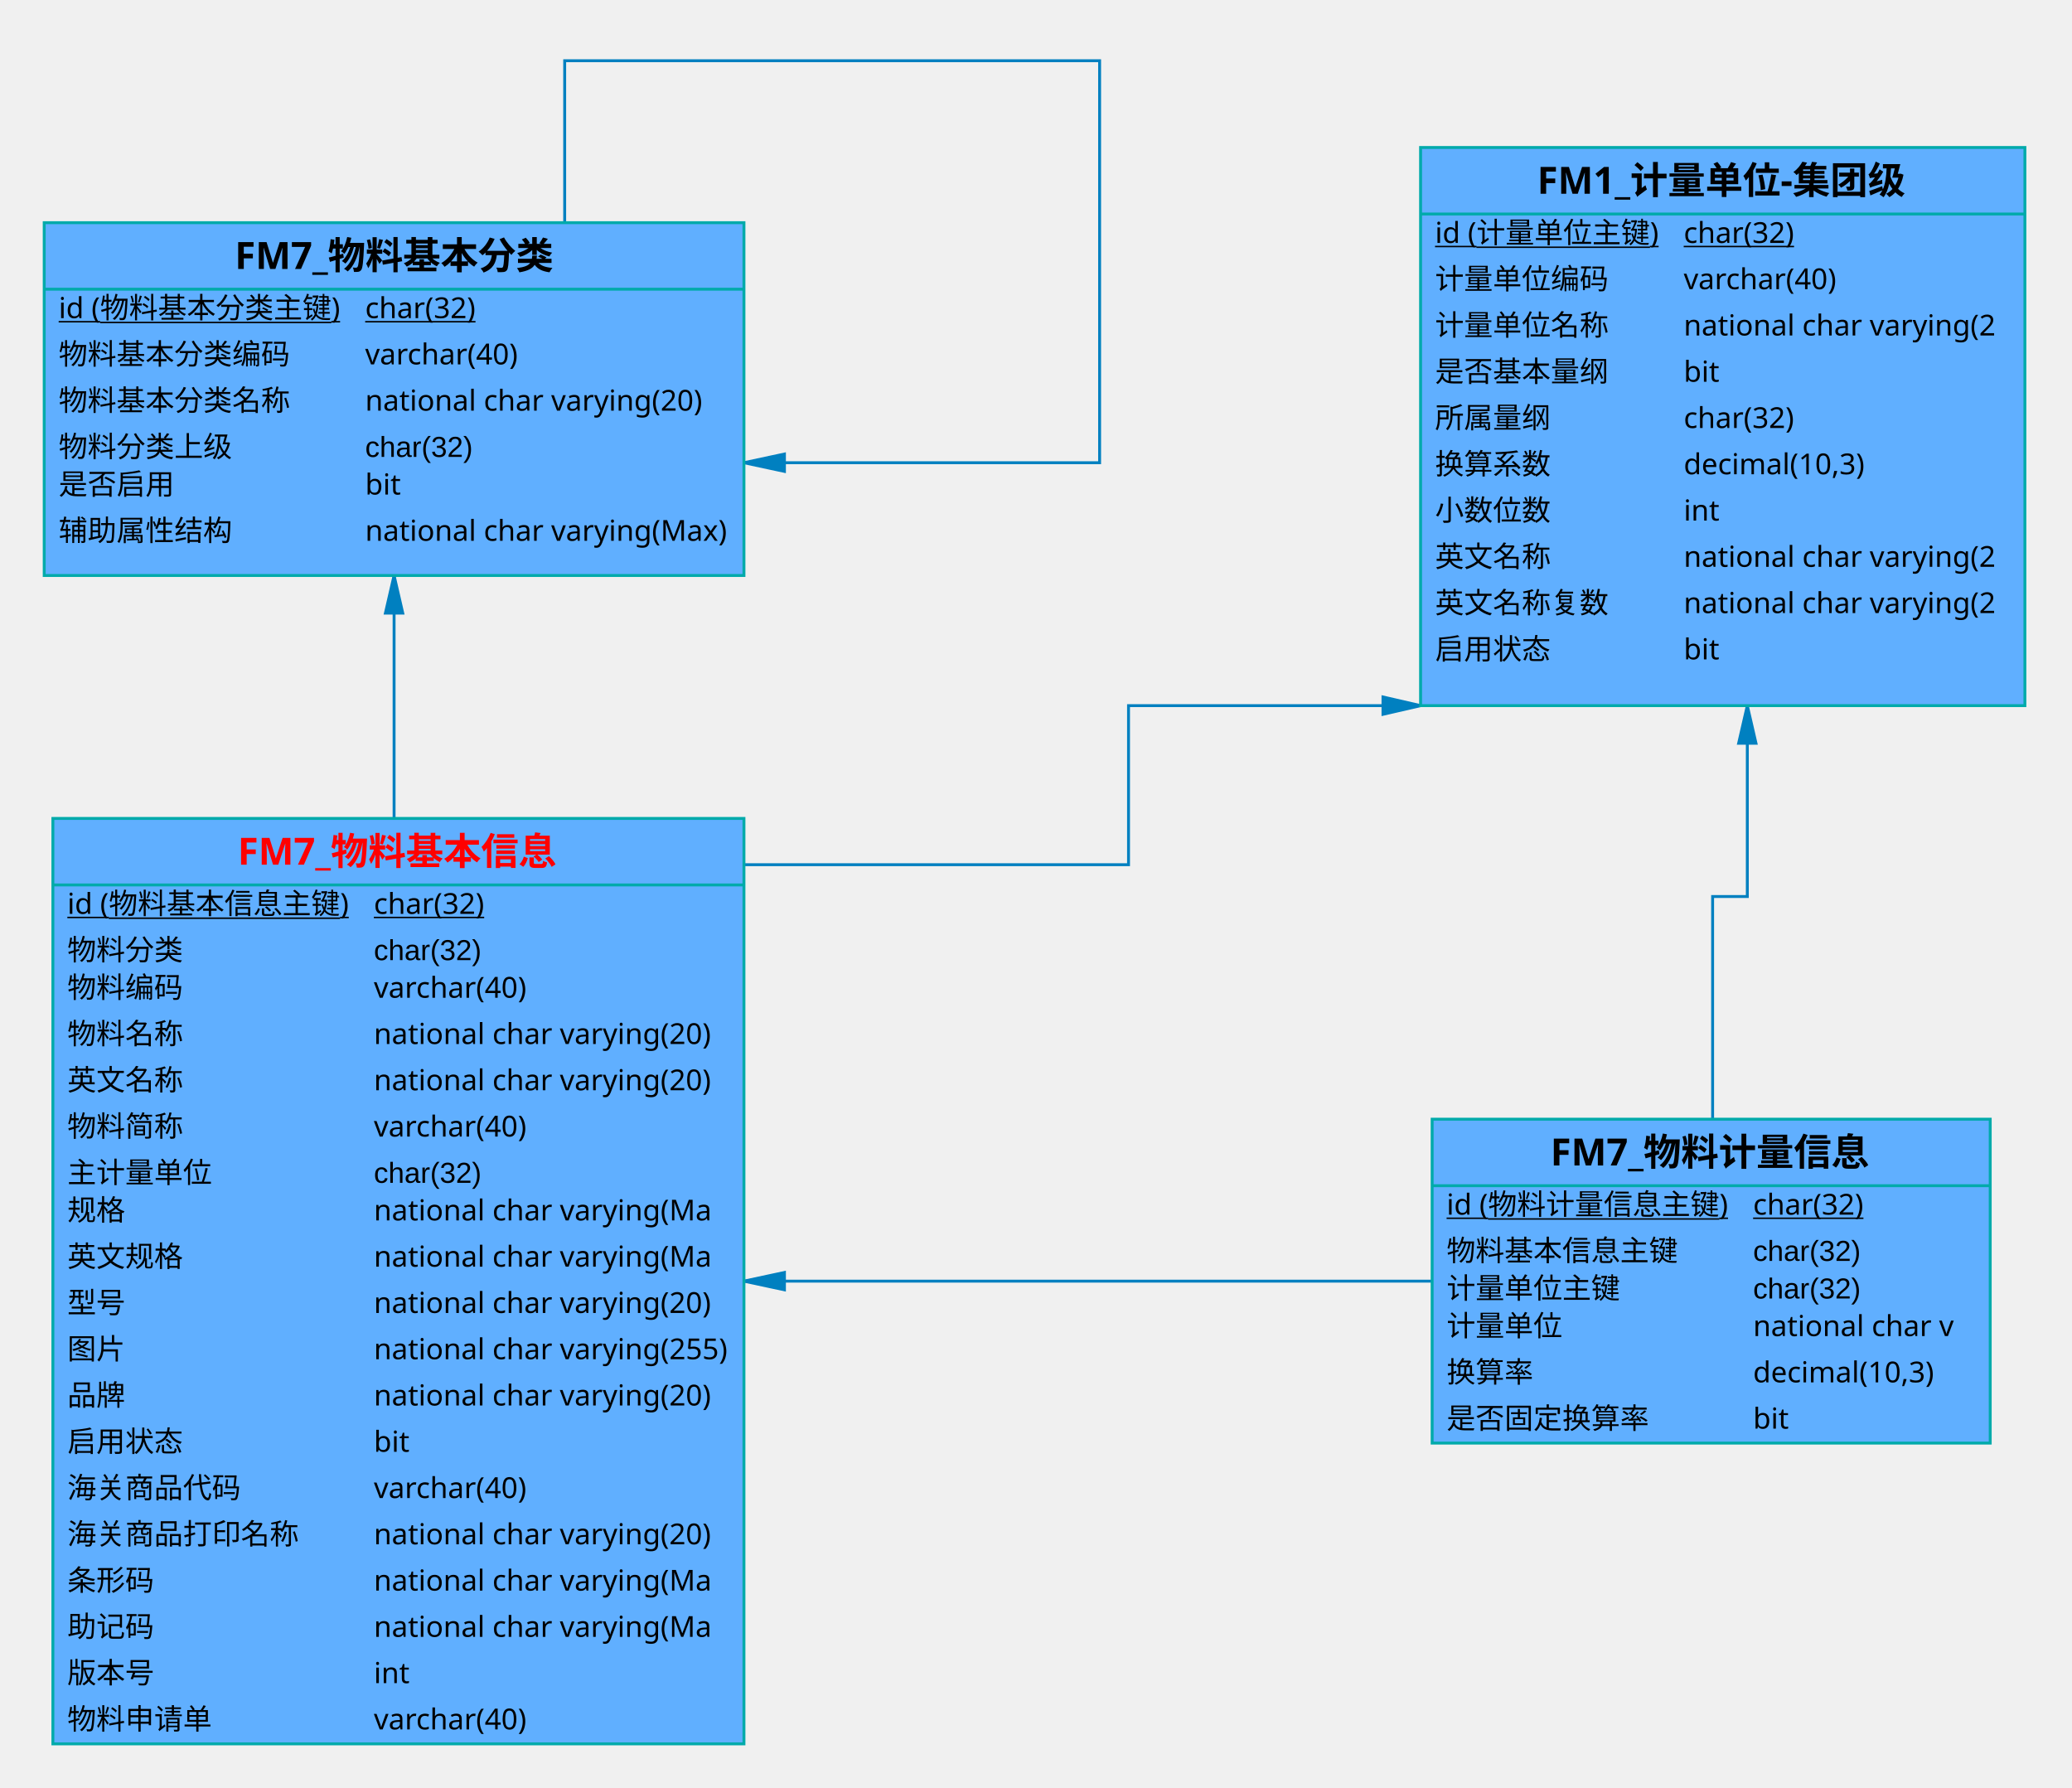
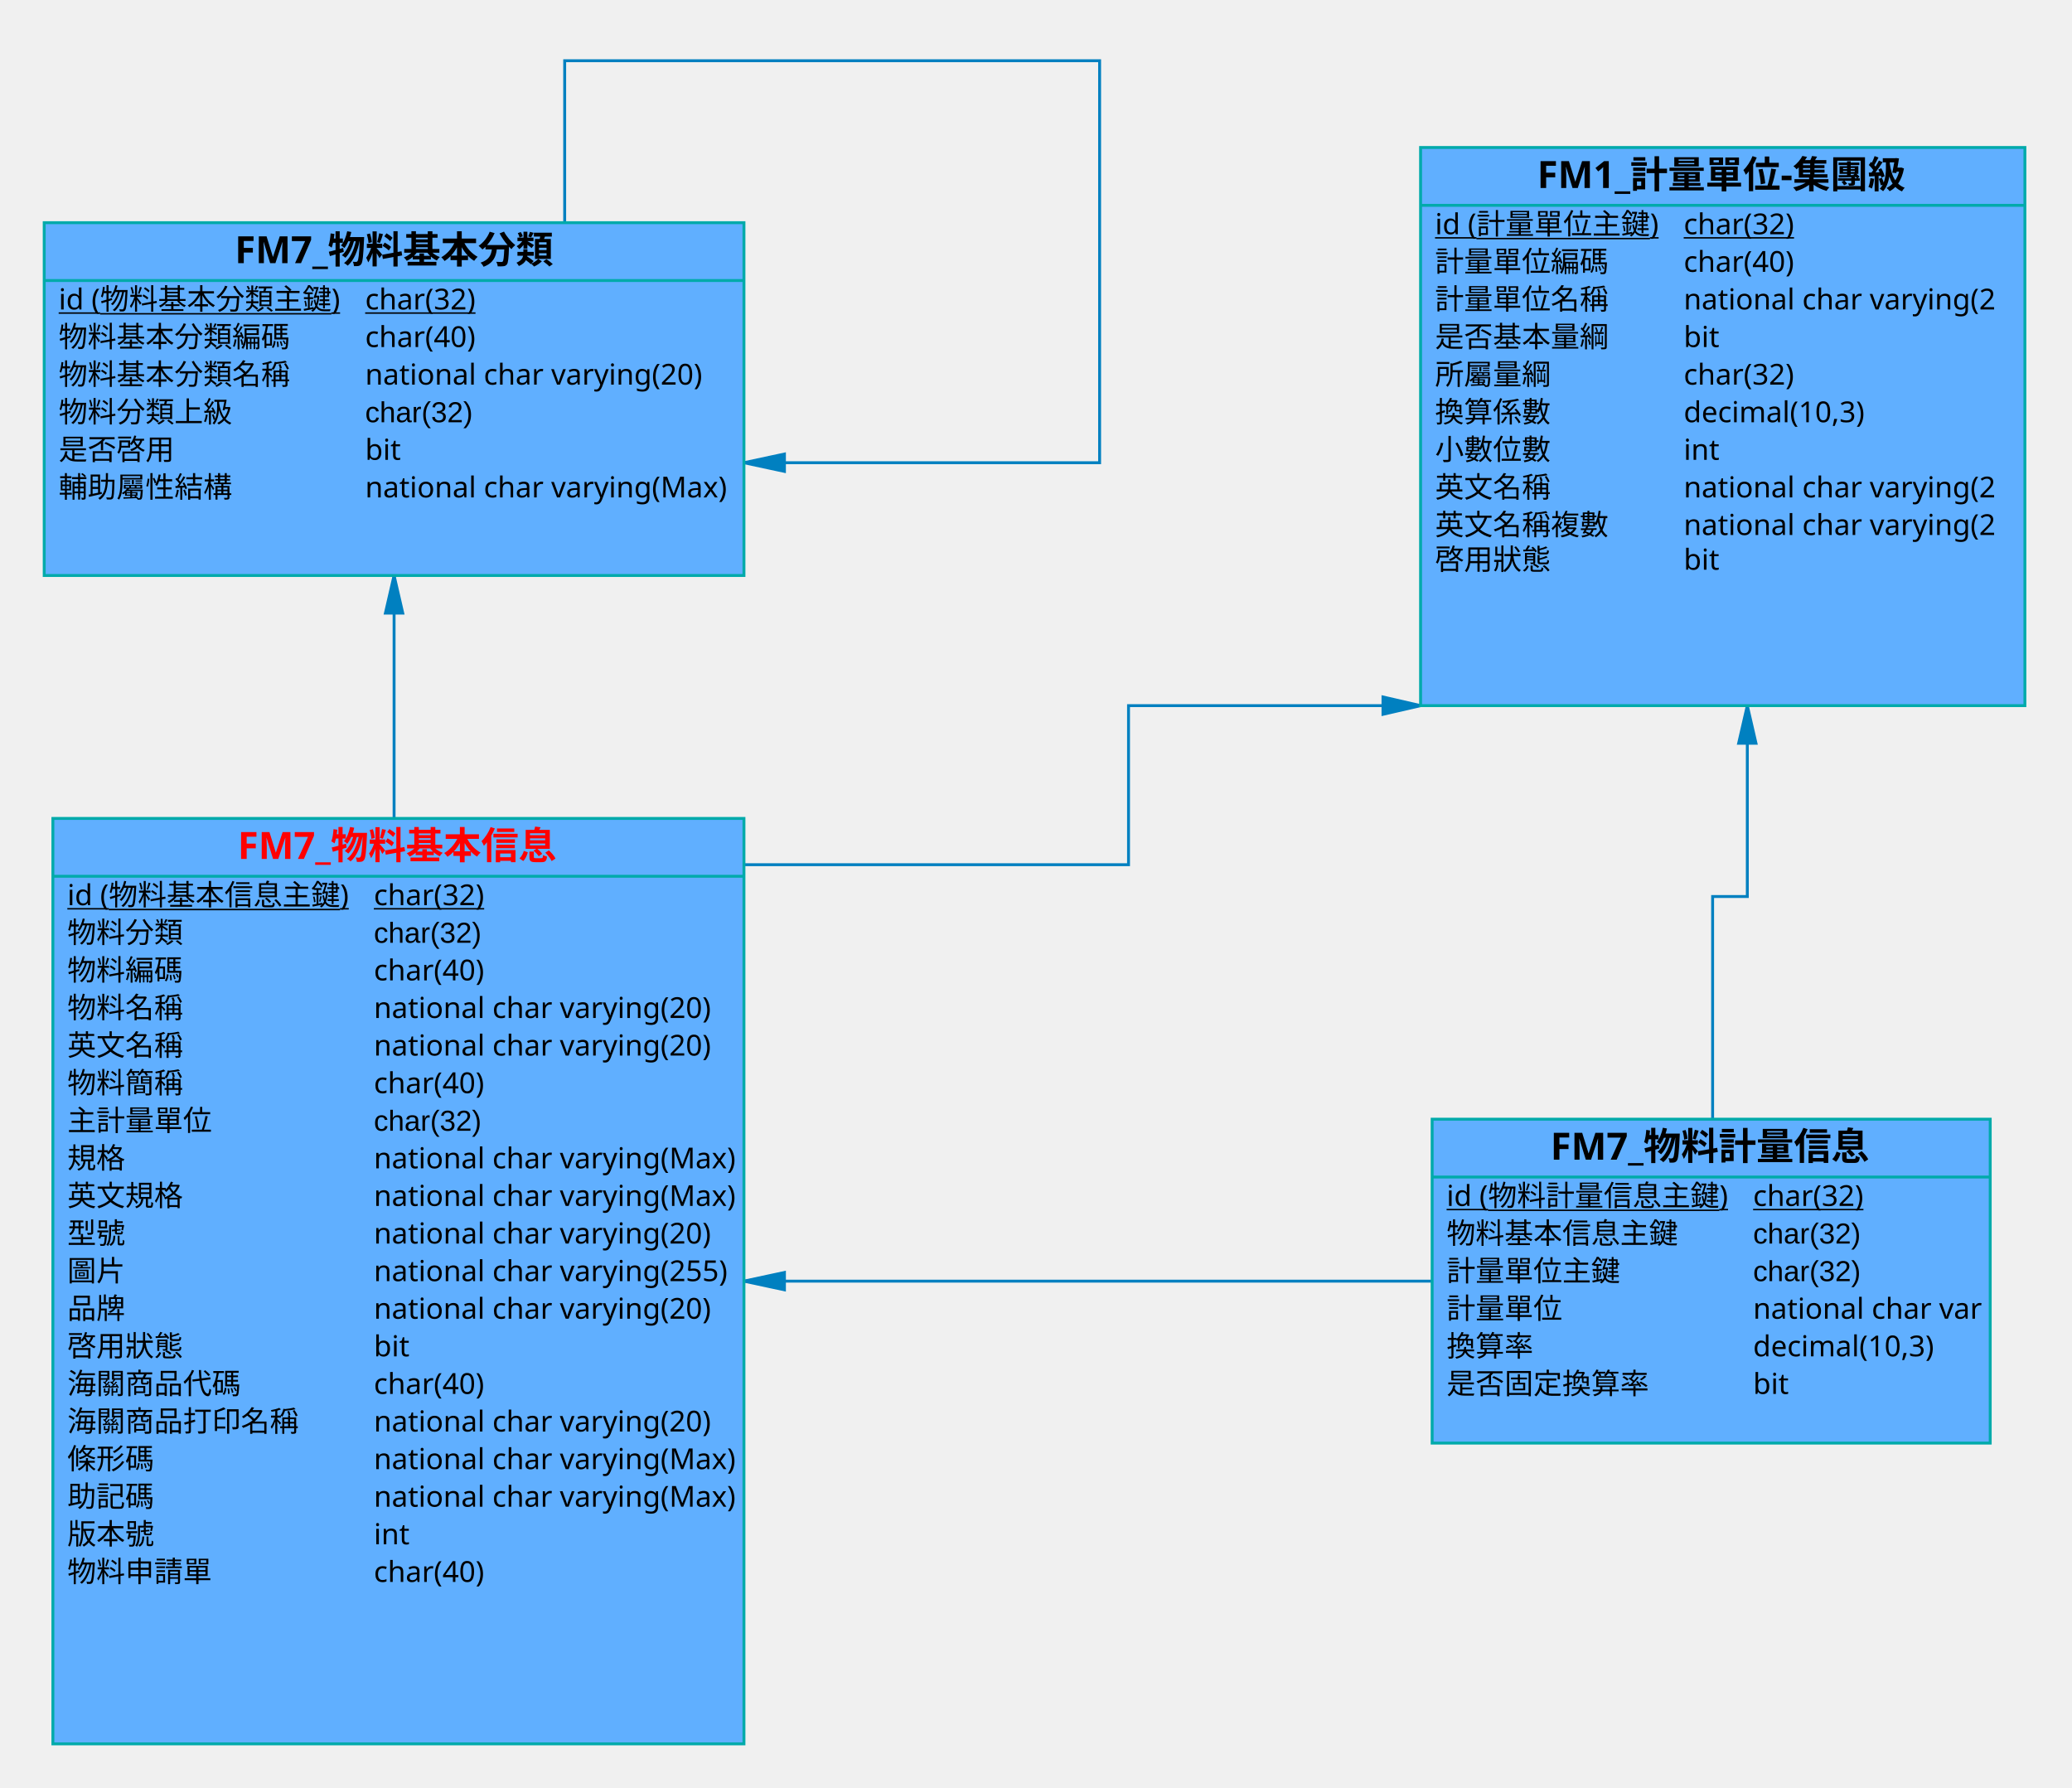
<svg xmlns="http://www.w3.org/2000/svg" xmlns:xlink="http://www.w3.org/1999/xlink" width="189mm" height="163mm" version="1.1" viewBox="0 0 716 618">
  <polyline fill="none" points="495,443 257,443" stroke="#0080c0" stroke-width="1" />
  <polygon fill="#0080c0" points="257,443 271,440 271,446" stroke="#0080c0" stroke-width="1" stroke-linejoin="miter" />
  <polyline fill="none" points="136,283 136,199" stroke="#0080c0" stroke-width="1" />
  <polygon fill="#0080c0" points="136,199 139,212 133,212" stroke="#0080c0" stroke-width="1" stroke-linejoin="miter" />
  <polyline fill="none" points="257,299 390,299 390,244 491,244" stroke="#0080c0" stroke-width="1" />
  <polygon fill="#0080c0" points="491,244 478,247 478,241" stroke="#0080c0" stroke-width="1" stroke-linejoin="miter" />
  <polyline fill="none" points="592,387 592,310 604,310 604,244" stroke="#0080c0" stroke-width="1" />
  <polygon fill="#0080c0" points="604,244 607,257 601,257" stroke="#0080c0" stroke-width="1" stroke-linejoin="miter" />
  <polyline fill="none" points="195,77 195,21 380,21 380,160 257,160" stroke="#0080c0" stroke-width="1" />
  <polygon fill="#0080c0" points="257,160 271,157 271,163" stroke="#0080c0" stroke-width="1" stroke-linejoin="miter" />
-   <a target="_parent" xlink:href="Fact43.htm#1487">
+   <a target="_parent" xlink:href="Fact44.htm#1487">
    <rect x="18" y="283" fill="#ffffff" width="0" height="0" stroke="none" stroke-width="0" />
    <rect x="18" y="283" fill="#60afff" width="239" height="320" stroke="#00aaaa" stroke-width="1" />
-     <text x="137" y="299" fill="#ff0000" font-size="13" font-family="'Arial Unicode MS','微软雅黑'" font-weight="bold" text-anchor="middle">FM7_物料基本信息</text>
-     <line x1="18" x2="257" y1="306" y2="306" stroke="#00aaaa" stroke-width="1" />
-     <text x="23" y="316" fill="#000000" font-size="10" font-family="'Arial Unicode MS','微软雅黑'" text-anchor="start" text-decoration="underline">id (物料基本信息主键)</text>
-     <text x="23" y="332" fill="#000000" font-size="10" font-family="'Arial Unicode MS','Arial'" text-anchor="start">物料分类</text>
-     <text x="23" y="345" fill="#000000" font-size="10" font-family="'Arial Unicode MS','微软雅黑'" text-anchor="start">物料编码</text>
-     <text x="23" y="361" fill="#000000" font-size="10" font-family="'Arial Unicode MS','微软雅黑'" text-anchor="start">物料名称</text>
-     <text x="23" y="377" fill="#000000" font-size="10" font-family="'Arial Unicode MS','微软雅黑'" text-anchor="start">英文名称</text>
-     <text x="23" y="393" fill="#000000" font-size="10" font-family="'Arial Unicode MS','微软雅黑'" text-anchor="start">物料简称</text>
-     <text x="23" y="409" fill="#000000" font-size="10" font-family="'Arial Unicode MS','Arial'" text-anchor="start">主计量单位</text>
-     <text x="23" y="422" fill="#000000" font-size="10" font-family="'Arial Unicode MS','微软雅黑'" text-anchor="start">规格</text>
-     <text x="23" y="438" fill="#000000" font-size="10" font-family="'Arial Unicode MS','微软雅黑'" text-anchor="start">英文规格</text>
-     <text x="23" y="454" fill="#000000" font-size="10" font-family="'Arial Unicode MS','微软雅黑'" text-anchor="start">型号</text>
-     <text x="23" y="470" fill="#000000" font-size="10" font-family="'Arial Unicode MS','微软雅黑'" text-anchor="start">图片</text>
-     <text x="23" y="486" fill="#000000" font-size="10" font-family="'Arial Unicode MS','微软雅黑'" text-anchor="start">品牌</text>
-     <text x="23" y="502" fill="#000000" font-size="10" font-family="'Arial Unicode MS','微软雅黑'" text-anchor="start">启用状态</text>
-     <text x="23" y="518" fill="#000000" font-size="10" font-family="'Arial Unicode MS','微软雅黑'" text-anchor="start">海关商品代码</text>
-     <text x="23" y="534" fill="#000000" font-size="10" font-family="'Arial Unicode MS','微软雅黑'" text-anchor="start">海关商品打印名称</text>
-     <text x="23" y="550" fill="#000000" font-size="10" font-family="'Arial Unicode MS','微软雅黑'" text-anchor="start">条形码</text>
-     <text x="23" y="566" fill="#000000" font-size="10" font-family="'Arial Unicode MS','微软雅黑'" text-anchor="start">助记码</text>
-     <text x="23" y="582" fill="#000000" font-size="10" font-family="'Arial Unicode MS','微软雅黑'" text-anchor="start">版本号</text>
-     <text x="23" y="598" fill="#000000" font-size="10" font-family="'Arial Unicode MS','微软雅黑'" text-anchor="start">物料申请单</text>
-     <text x="129" y="316" fill="#000000" font-size="10" font-family="'Arial Unicode MS','微软雅黑'" text-anchor="start" text-decoration="underline">char(32)</text>
-     <text x="129" y="332" fill="#000000" font-size="10" font-family="'Arial Unicode MS','Arial'" text-anchor="start">char(32)</text>
-     <text x="129" y="345" fill="#000000" font-size="10" font-family="'Arial Unicode MS','微软雅黑'" text-anchor="start">varchar(40)</text>
-     <text x="129" y="361" fill="#000000" font-size="10" font-family="'Arial Unicode MS','微软雅黑'" text-anchor="start">national char varying(20)</text>
-     <text x="129" y="377" fill="#000000" font-size="10" font-family="'Arial Unicode MS','微软雅黑'" text-anchor="start">national char varying(20)</text>
-     <text x="129" y="393" fill="#000000" font-size="10" font-family="'Arial Unicode MS','微软雅黑'" text-anchor="start">varchar(40)</text>
-     <text x="129" y="409" fill="#000000" font-size="10" font-family="'Arial Unicode MS','Arial'" text-anchor="start">char(32)</text>
-     <text x="129" y="422" fill="#000000" font-size="10" font-family="'Arial Unicode MS','微软雅黑'" text-anchor="start">national char varying(Ma</text>
-     <text x="129" y="438" fill="#000000" font-size="10" font-family="'Arial Unicode MS','微软雅黑'" text-anchor="start">national char varying(Ma</text>
-     <text x="129" y="454" fill="#000000" font-size="10" font-family="'Arial Unicode MS','微软雅黑'" text-anchor="start">national char varying(20)</text>
-     <text x="129" y="470" fill="#000000" font-size="10" font-family="'Arial Unicode MS','微软雅黑'" text-anchor="start">national char varying(255)</text>
-     <text x="129" y="486" fill="#000000" font-size="10" font-family="'Arial Unicode MS','微软雅黑'" text-anchor="start">national char varying(20)</text>
-     <text x="129" y="502" fill="#000000" font-size="10" font-family="'Arial Unicode MS','微软雅黑'" text-anchor="start">bit</text>
-     <text x="129" y="518" fill="#000000" font-size="10" font-family="'Arial Unicode MS','微软雅黑'" text-anchor="start">varchar(40)</text>
-     <text x="129" y="534" fill="#000000" font-size="10" font-family="'Arial Unicode MS','微软雅黑'" text-anchor="start">national char varying(20)</text>
-     <text x="129" y="550" fill="#000000" font-size="10" font-family="'Arial Unicode MS','微软雅黑'" text-anchor="start">national char varying(Ma</text>
-     <text x="129" y="566" fill="#000000" font-size="10" font-family="'Arial Unicode MS','微软雅黑'" text-anchor="start">national char varying(Ma</text>
-     <text x="129" y="582" fill="#000000" font-size="10" font-family="'Arial Unicode MS','微软雅黑'" text-anchor="start">int</text>
-     <text x="129" y="598" fill="#000000" font-size="10" font-family="'Arial Unicode MS','微软雅黑'" text-anchor="start">varchar(40)</text>
+     <text x="137" y="297" fill="#ff0000" font-size="13" font-family="'Arial Unicode MS','微軟雅黑'" font-weight="bold" text-anchor="middle">FM7_物料基本信息</text>
+     <line x1="18" x2="257" y1="303" y2="303" stroke="#00aaaa" stroke-width="1" />
+     <text x="23" y="313" fill="#000000" font-size="10" font-family="'Arial Unicode MS','微軟雅黑'" text-anchor="start" text-decoration="underline">id (物料基本信息主鍵)</text>
+     <text x="23" y="326" fill="#000000" font-size="10" font-family="'Arial Unicode MS','Arial'" text-anchor="start">物料分類</text>
+     <text x="23" y="339" fill="#000000" font-size="10" font-family="'Arial Unicode MS','微軟雅黑'" text-anchor="start">物料編碼</text>
+     <text x="23" y="352" fill="#000000" font-size="10" font-family="'Arial Unicode MS','微軟雅黑'" text-anchor="start">物料名稱</text>
+     <text x="23" y="365" fill="#000000" font-size="10" font-family="'Arial Unicode MS','微軟雅黑'" text-anchor="start">英文名稱</text>
+     <text x="23" y="378" fill="#000000" font-size="10" font-family="'Arial Unicode MS','微軟雅黑'" text-anchor="start">物料簡稱</text>
+     <text x="23" y="391" fill="#000000" font-size="10" font-family="'Arial Unicode MS','Arial'" text-anchor="start">主計量單位</text>
+     <text x="23" y="404" fill="#000000" font-size="10" font-family="'Arial Unicode MS','微軟雅黑'" text-anchor="start">規格</text>
+     <text x="23" y="417" fill="#000000" font-size="10" font-family="'Arial Unicode MS','微軟雅黑'" text-anchor="start">英文規格</text>
+     <text x="23" y="430" fill="#000000" font-size="10" font-family="'Arial Unicode MS','微軟雅黑'" text-anchor="start">型號</text>
+     <text x="23" y="443" fill="#000000" font-size="10" font-family="'Arial Unicode MS','微軟雅黑'" text-anchor="start">圖片</text>
+     <text x="23" y="456" fill="#000000" font-size="10" font-family="'Arial Unicode MS','微軟雅黑'" text-anchor="start">品牌</text>
+     <text x="23" y="469" fill="#000000" font-size="10" font-family="'Arial Unicode MS','微軟雅黑'" text-anchor="start">啓用狀態</text>
+     <text x="23" y="482" fill="#000000" font-size="10" font-family="'Arial Unicode MS','微軟雅黑'" text-anchor="start">海關商品代碼</text>
+     <text x="23" y="495" fill="#000000" font-size="10" font-family="'Arial Unicode MS','微軟雅黑'" text-anchor="start">海關商品打印名稱</text>
+     <text x="23" y="508" fill="#000000" font-size="10" font-family="'Arial Unicode MS','微軟雅黑'" text-anchor="start">條形碼</text>
+     <text x="23" y="521" fill="#000000" font-size="10" font-family="'Arial Unicode MS','微軟雅黑'" text-anchor="start">助記碼</text>
+     <text x="23" y="534" fill="#000000" font-size="10" font-family="'Arial Unicode MS','微軟雅黑'" text-anchor="start">版本號</text>
+     <text x="23" y="547" fill="#000000" font-size="10" font-family="'Arial Unicode MS','微軟雅黑'" text-anchor="start">物料申請單</text>
+     <text x="129" y="313" fill="#000000" font-size="10" font-family="'Arial Unicode MS','微軟雅黑'" text-anchor="start" text-decoration="underline">char(32)</text>
+     <text x="129" y="326" fill="#000000" font-size="10" font-family="'Arial Unicode MS','Arial'" text-anchor="start">char(32)</text>
+     <text x="129" y="339" fill="#000000" font-size="10" font-family="'Arial Unicode MS','微軟雅黑'" text-anchor="start">char(40)</text>
+     <text x="129" y="352" fill="#000000" font-size="10" font-family="'Arial Unicode MS','微軟雅黑'" text-anchor="start">national char varying(20)</text>
+     <text x="129" y="365" fill="#000000" font-size="10" font-family="'Arial Unicode MS','微軟雅黑'" text-anchor="start">national char varying(20)</text>
+     <text x="129" y="378" fill="#000000" font-size="10" font-family="'Arial Unicode MS','微軟雅黑'" text-anchor="start">char(40)</text>
+     <text x="129" y="391" fill="#000000" font-size="10" font-family="'Arial Unicode MS','Arial'" text-anchor="start">char(32)</text>
+     <text x="129" y="404" fill="#000000" font-size="10" font-family="'Arial Unicode MS','微軟雅黑'" text-anchor="start">national char varying(Max)</text>
+     <text x="129" y="417" fill="#000000" font-size="10" font-family="'Arial Unicode MS','微軟雅黑'" text-anchor="start">national char varying(Max)</text>
+     <text x="129" y="430" fill="#000000" font-size="10" font-family="'Arial Unicode MS','微軟雅黑'" text-anchor="start">national char varying(20)</text>
+     <text x="129" y="443" fill="#000000" font-size="10" font-family="'Arial Unicode MS','微軟雅黑'" text-anchor="start">national char varying(255)</text>
+     <text x="129" y="456" fill="#000000" font-size="10" font-family="'Arial Unicode MS','微軟雅黑'" text-anchor="start">national char varying(20)</text>
+     <text x="129" y="469" fill="#000000" font-size="10" font-family="'Arial Unicode MS','微軟雅黑'" text-anchor="start">bit</text>
+     <text x="129" y="482" fill="#000000" font-size="10" font-family="'Arial Unicode MS','微軟雅黑'" text-anchor="start">char(40)</text>
+     <text x="129" y="495" fill="#000000" font-size="10" font-family="'Arial Unicode MS','微軟雅黑'" text-anchor="start">national char varying(20)</text>
+     <text x="129" y="508" fill="#000000" font-size="10" font-family="'Arial Unicode MS','微軟雅黑'" text-anchor="start">national char varying(Max)</text>
+     <text x="129" y="521" fill="#000000" font-size="10" font-family="'Arial Unicode MS','微軟雅黑'" text-anchor="start">national char varying(Max)</text>
+     <text x="129" y="534" fill="#000000" font-size="10" font-family="'Arial Unicode MS','微軟雅黑'" text-anchor="start">int</text>
+     <text x="129" y="547" fill="#000000" font-size="10" font-family="'Arial Unicode MS','微軟雅黑'" text-anchor="start">char(40)</text>
  </a>
-   <a target="_parent" xlink:href="Fact45.htm#1694">
+   <a target="_parent" xlink:href="Fact46.htm#1694">
    <rect x="495" y="387" fill="#ffffff" width="0" height="0" stroke="none" stroke-width="0" />
    <rect x="495" y="387" fill="#60afff" width="193" height="112" stroke="#00aaaa" stroke-width="1" />
-     <text x="591" y="403" fill="#000000" font-size="13" font-family="'Arial Unicode MS','微软雅黑'" font-weight="bold" text-anchor="middle">FM7_物料计量信息</text>
-     <line x1="495" x2="688" y1="410" y2="410" stroke="#00aaaa" stroke-width="1" />
-     <text x="500" y="420" fill="#000000" font-size="10" font-family="'Arial Unicode MS','微软雅黑'" text-anchor="start" text-decoration="underline">id (物料计量信息主键)</text>
-     <text x="500" y="436" fill="#000000" font-size="10" font-family="'Arial Unicode MS','Arial'" text-anchor="start">物料基本信息主键</text>
-     <text x="500" y="449" fill="#000000" font-size="10" font-family="'Arial Unicode MS','Arial'" text-anchor="start">计量单位主键</text>
-     <text x="500" y="462" fill="#000000" font-size="10" font-family="'Arial Unicode MS','微软雅黑'" text-anchor="start">计量单位</text>
-     <text x="500" y="478" fill="#000000" font-size="10" font-family="'Arial Unicode MS','微软雅黑'" text-anchor="start">换算率</text>
-     <text x="500" y="494" fill="#000000" font-size="10" font-family="'Arial Unicode MS','微软雅黑'" text-anchor="start">是否固定换算率</text>
-     <text x="606" y="420" fill="#000000" font-size="10" font-family="'Arial Unicode MS','微软雅黑'" text-anchor="start" text-decoration="underline">char(32)</text>
-     <text x="606" y="436" fill="#000000" font-size="10" font-family="'Arial Unicode MS','Arial'" text-anchor="start">char(32)</text>
-     <text x="606" y="449" fill="#000000" font-size="10" font-family="'Arial Unicode MS','Arial'" text-anchor="start">char(32)</text>
-     <text x="606" y="462" fill="#000000" font-size="10" font-family="'Arial Unicode MS','微软雅黑'" text-anchor="start">national char v</text>
-     <text x="606" y="478" fill="#000000" font-size="10" font-family="'Arial Unicode MS','微软雅黑'" text-anchor="start">decimal(10,3)</text>
-     <text x="606" y="494" fill="#000000" font-size="10" font-family="'Arial Unicode MS','微软雅黑'" text-anchor="start">bit</text>
+     <text x="591" y="401" fill="#000000" font-size="13" font-family="'Arial Unicode MS','微軟雅黑'" font-weight="bold" text-anchor="middle">FM7_物料計量信息</text>
+     <line x1="495" x2="688" y1="407" y2="407" stroke="#00aaaa" stroke-width="1" />
+     <text x="500" y="417" fill="#000000" font-size="10" font-family="'Arial Unicode MS','微軟雅黑'" text-anchor="start" text-decoration="underline">id (物料計量信息主鍵)</text>
+     <text x="500" y="430" fill="#000000" font-size="10" font-family="'Arial Unicode MS','Arial'" text-anchor="start">物料基本信息主鍵</text>
+     <text x="500" y="443" fill="#000000" font-size="10" font-family="'Arial Unicode MS','Arial'" text-anchor="start">計量單位主鍵</text>
+     <text x="500" y="456" fill="#000000" font-size="10" font-family="'Arial Unicode MS','微軟雅黑'" text-anchor="start">計量單位</text>
+     <text x="500" y="469" fill="#000000" font-size="10" font-family="'Arial Unicode MS','微軟雅黑'" text-anchor="start">換算率</text>
+     <text x="500" y="482" fill="#000000" font-size="10" font-family="'Arial Unicode MS','微軟雅黑'" text-anchor="start">是否固定換算率</text>
+     <text x="606" y="417" fill="#000000" font-size="10" font-family="'Arial Unicode MS','微軟雅黑'" text-anchor="start" text-decoration="underline">char(32)</text>
+     <text x="606" y="430" fill="#000000" font-size="10" font-family="'Arial Unicode MS','Arial'" text-anchor="start">char(32)</text>
+     <text x="606" y="443" fill="#000000" font-size="10" font-family="'Arial Unicode MS','Arial'" text-anchor="start">char(32)</text>
+     <text x="606" y="456" fill="#000000" font-size="10" font-family="'Arial Unicode MS','微軟雅黑'" text-anchor="start">national char var</text>
+     <text x="606" y="469" fill="#000000" font-size="10" font-family="'Arial Unicode MS','微軟雅黑'" text-anchor="start">decimal(10,3)</text>
+     <text x="606" y="482" fill="#000000" font-size="10" font-family="'Arial Unicode MS','微軟雅黑'" text-anchor="start">bit</text>
  </a>
-   <a target="_parent" xlink:href="Fact44.htm#1638">
+   <a target="_parent" xlink:href="Fact45.htm#1638">
    <rect x="15" y="77" fill="#ffffff" width="0" height="0" stroke="none" stroke-width="0" />
    <rect x="15" y="77" fill="#60afff" width="242" height="122" stroke="#00aaaa" stroke-width="1" />
-     <text x="136" y="93" fill="#000000" font-size="13" font-family="'Arial Unicode MS','微软雅黑'" font-weight="bold" text-anchor="middle">FM7_物料基本分类</text>
-     <line x1="15" x2="257" y1="100" y2="100" stroke="#00aaaa" stroke-width="1" />
-     <text x="20" y="110" fill="#000000" font-size="10" font-family="'Arial Unicode MS','微软雅黑'" text-anchor="start" text-decoration="underline">id (物料基本分类主键)</text>
-     <text x="20" y="126" fill="#000000" font-size="10" font-family="'Arial Unicode MS','微软雅黑'" text-anchor="start">物料基本分类编码</text>
-     <text x="20" y="142" fill="#000000" font-size="10" font-family="'Arial Unicode MS','微软雅黑'" text-anchor="start">物料基本分类名称</text>
-     <text x="20" y="158" fill="#000000" font-size="10" font-family="'Arial Unicode MS','Arial'" text-anchor="start">物料分类上级</text>
-     <text x="20" y="171" fill="#000000" font-size="10" font-family="'Arial Unicode MS','微软雅黑'" text-anchor="start">是否启用</text>
-     <text x="20" y="187" fill="#000000" font-size="10" font-family="'Arial Unicode MS','微软雅黑'" text-anchor="start">辅助属性结构</text>
-     <text x="126" y="110" fill="#000000" font-size="10" font-family="'Arial Unicode MS','微软雅黑'" text-anchor="start" text-decoration="underline">char(32)</text>
-     <text x="126" y="126" fill="#000000" font-size="10" font-family="'Arial Unicode MS','微软雅黑'" text-anchor="start">varchar(40)</text>
-     <text x="126" y="142" fill="#000000" font-size="10" font-family="'Arial Unicode MS','微软雅黑'" text-anchor="start">national char varying(20)</text>
-     <text x="126" y="158" fill="#000000" font-size="10" font-family="'Arial Unicode MS','Arial'" text-anchor="start">char(32)</text>
-     <text x="126" y="171" fill="#000000" font-size="10" font-family="'Arial Unicode MS','微软雅黑'" text-anchor="start">bit</text>
-     <text x="126" y="187" fill="#000000" font-size="10" font-family="'Arial Unicode MS','微软雅黑'" text-anchor="start">national char varying(Max)</text>
+     <text x="136" y="91" fill="#000000" font-size="13" font-family="'Arial Unicode MS','微軟雅黑'" font-weight="bold" text-anchor="middle">FM7_物料基本分類</text>
+     <line x1="15" x2="257" y1="97" y2="97" stroke="#00aaaa" stroke-width="1" />
+     <text x="20" y="107" fill="#000000" font-size="10" font-family="'Arial Unicode MS','微軟雅黑'" text-anchor="start" text-decoration="underline">id (物料基本分類主鍵)</text>
+     <text x="20" y="120" fill="#000000" font-size="10" font-family="'Arial Unicode MS','微軟雅黑'" text-anchor="start">物料基本分類編碼</text>
+     <text x="20" y="133" fill="#000000" font-size="10" font-family="'Arial Unicode MS','微軟雅黑'" text-anchor="start">物料基本分類名稱</text>
+     <text x="20" y="146" fill="#000000" font-size="10" font-family="'Arial Unicode MS','Arial'" text-anchor="start">物料分類上級</text>
+     <text x="20" y="159" fill="#000000" font-size="10" font-family="'Arial Unicode MS','微軟雅黑'" text-anchor="start">是否啓用</text>
+     <text x="20" y="172" fill="#000000" font-size="10" font-family="'Arial Unicode MS','微軟雅黑'" text-anchor="start">輔助屬性結構</text>
+     <text x="126" y="107" fill="#000000" font-size="10" font-family="'Arial Unicode MS','微軟雅黑'" text-anchor="start" text-decoration="underline">char(32)</text>
+     <text x="126" y="120" fill="#000000" font-size="10" font-family="'Arial Unicode MS','微軟雅黑'" text-anchor="start">char(40)</text>
+     <text x="126" y="133" fill="#000000" font-size="10" font-family="'Arial Unicode MS','微軟雅黑'" text-anchor="start">national char varying(20)</text>
+     <text x="126" y="146" fill="#000000" font-size="10" font-family="'Arial Unicode MS','Arial'" text-anchor="start">char(32)</text>
+     <text x="126" y="159" fill="#000000" font-size="10" font-family="'Arial Unicode MS','微軟雅黑'" text-anchor="start">bit</text>
+     <text x="126" y="172" fill="#000000" font-size="10" font-family="'Arial Unicode MS','微軟雅黑'" text-anchor="start">national char varying(Max)</text>
  </a>
-   <a target="_parent" xlink:href="Fact30.htm#603">
+   <a target="_parent" xlink:href="Fact31.htm#603">
    <rect x="491" y="51" fill="#ffffff" width="0" height="0" stroke="none" stroke-width="0" />
    <rect x="491" y="51" fill="#60afff" width="209" height="193" stroke="#00aaaa" stroke-width="1" />
-     <text x="595" y="67" fill="#000000" font-size="13" font-family="'Arial Unicode MS','微软雅黑'" font-weight="bold" text-anchor="middle">FM1_计量单位-集团级</text>
-     <line x1="491" x2="700" y1="74" y2="74" stroke="#00aaaa" stroke-width="1" />
-     <text x="496" y="84" fill="#000000" font-size="10" font-family="'Arial Unicode MS','微软雅黑'" text-anchor="start" text-decoration="underline">id (计量单位主键)</text>
-     <text x="496" y="100" fill="#000000" font-size="10" font-family="'Arial Unicode MS','微软雅黑'" text-anchor="start">计量单位编码</text>
-     <text x="496" y="116" fill="#000000" font-size="10" font-family="'Arial Unicode MS','微软雅黑'" text-anchor="start">计量单位名称</text>
-     <text x="496" y="132" fill="#000000" font-size="10" font-family="'Arial Unicode MS','微软雅黑'" text-anchor="start">是否基本量纲</text>
-     <text x="496" y="148" fill="#000000" font-size="10" font-family="'Arial Unicode MS','微软雅黑'" text-anchor="start">所属量纲</text>
-     <text x="496" y="164" fill="#000000" font-size="10" font-family="'Arial Unicode MS','微软雅黑'" text-anchor="start">换算系数</text>
-     <text x="496" y="180" fill="#000000" font-size="10" font-family="'Arial Unicode MS','微软雅黑'" text-anchor="start">小数位数</text>
-     <text x="496" y="196" fill="#000000" font-size="10" font-family="'Arial Unicode MS','微软雅黑'" text-anchor="start">英文名称</text>
-     <text x="496" y="212" fill="#000000" font-size="10" font-family="'Arial Unicode MS','微软雅黑'" text-anchor="start">英文名称复数</text>
-     <text x="496" y="228" fill="#000000" font-size="10" font-family="'Arial Unicode MS','微软雅黑'" text-anchor="start">启用状态</text>
-     <text x="582" y="84" fill="#000000" font-size="10" font-family="'Arial Unicode MS','微软雅黑'" text-anchor="start" text-decoration="underline">char(32)</text>
-     <text x="582" y="100" fill="#000000" font-size="10" font-family="'Arial Unicode MS','微软雅黑'" text-anchor="start">varchar(40)</text>
-     <text x="582" y="116" fill="#000000" font-size="10" font-family="'Arial Unicode MS','微软雅黑'" text-anchor="start">national char varying(2</text>
-     <text x="582" y="132" fill="#000000" font-size="10" font-family="'Arial Unicode MS','微软雅黑'" text-anchor="start">bit</text>
-     <text x="582" y="148" fill="#000000" font-size="10" font-family="'Arial Unicode MS','微软雅黑'" text-anchor="start">char(32)</text>
-     <text x="582" y="164" fill="#000000" font-size="10" font-family="'Arial Unicode MS','微软雅黑'" text-anchor="start">decimal(10,3)</text>
-     <text x="582" y="180" fill="#000000" font-size="10" font-family="'Arial Unicode MS','微软雅黑'" text-anchor="start">int</text>
-     <text x="582" y="196" fill="#000000" font-size="10" font-family="'Arial Unicode MS','微软雅黑'" text-anchor="start">national char varying(2</text>
-     <text x="582" y="212" fill="#000000" font-size="10" font-family="'Arial Unicode MS','微软雅黑'" text-anchor="start">national char varying(2</text>
-     <text x="582" y="228" fill="#000000" font-size="10" font-family="'Arial Unicode MS','微软雅黑'" text-anchor="start">bit</text>
+     <text x="595" y="65" fill="#000000" font-size="13" font-family="'Arial Unicode MS','微軟雅黑'" font-weight="bold" text-anchor="middle">FM1_計量單位-集團級</text>
+     <line x1="491" x2="700" y1="71" y2="71" stroke="#00aaaa" stroke-width="1" />
+     <text x="496" y="81" fill="#000000" font-size="10" font-family="'Arial Unicode MS','微軟雅黑'" text-anchor="start" text-decoration="underline">id (計量單位主鍵)</text>
+     <text x="496" y="94" fill="#000000" font-size="10" font-family="'Arial Unicode MS','微軟雅黑'" text-anchor="start">計量單位編碼</text>
+     <text x="496" y="107" fill="#000000" font-size="10" font-family="'Arial Unicode MS','微軟雅黑'" text-anchor="start">計量單位名稱</text>
+     <text x="496" y="120" fill="#000000" font-size="10" font-family="'Arial Unicode MS','微軟雅黑'" text-anchor="start">是否基本量綱</text>
+     <text x="496" y="133" fill="#000000" font-size="10" font-family="'Arial Unicode MS','微軟雅黑'" text-anchor="start">所屬量綱</text>
+     <text x="496" y="146" fill="#000000" font-size="10" font-family="'Arial Unicode MS','微軟雅黑'" text-anchor="start">換算係數</text>
+     <text x="496" y="159" fill="#000000" font-size="10" font-family="'Arial Unicode MS','微軟雅黑'" text-anchor="start">小數位數</text>
+     <text x="496" y="172" fill="#000000" font-size="10" font-family="'Arial Unicode MS','微軟雅黑'" text-anchor="start">英文名稱</text>
+     <text x="496" y="185" fill="#000000" font-size="10" font-family="'Arial Unicode MS','微軟雅黑'" text-anchor="start">英文名稱複數</text>
+     <text x="496" y="197" fill="#000000" font-size="10" font-family="'Arial Unicode MS','微軟雅黑'" text-anchor="start">啓用狀態</text>
+     <text x="582" y="81" fill="#000000" font-size="10" font-family="'Arial Unicode MS','微軟雅黑'" text-anchor="start" text-decoration="underline">char(32)</text>
+     <text x="582" y="94" fill="#000000" font-size="10" font-family="'Arial Unicode MS','微軟雅黑'" text-anchor="start">char(40)</text>
+     <text x="582" y="107" fill="#000000" font-size="10" font-family="'Arial Unicode MS','微軟雅黑'" text-anchor="start">national char varying(2</text>
+     <text x="582" y="120" fill="#000000" font-size="10" font-family="'Arial Unicode MS','微軟雅黑'" text-anchor="start">bit</text>
+     <text x="582" y="133" fill="#000000" font-size="10" font-family="'Arial Unicode MS','微軟雅黑'" text-anchor="start">char(32)</text>
+     <text x="582" y="146" fill="#000000" font-size="10" font-family="'Arial Unicode MS','微軟雅黑'" text-anchor="start">decimal(10,3)</text>
+     <text x="582" y="159" fill="#000000" font-size="10" font-family="'Arial Unicode MS','微軟雅黑'" text-anchor="start">int</text>
+     <text x="582" y="172" fill="#000000" font-size="10" font-family="'Arial Unicode MS','微軟雅黑'" text-anchor="start">national char varying(2</text>
+     <text x="582" y="185" fill="#000000" font-size="10" font-family="'Arial Unicode MS','微軟雅黑'" text-anchor="start">national char varying(2</text>
+     <text x="582" y="197" fill="#000000" font-size="10" font-family="'Arial Unicode MS','微軟雅黑'" text-anchor="start">bit</text>
  </a>
</svg>
